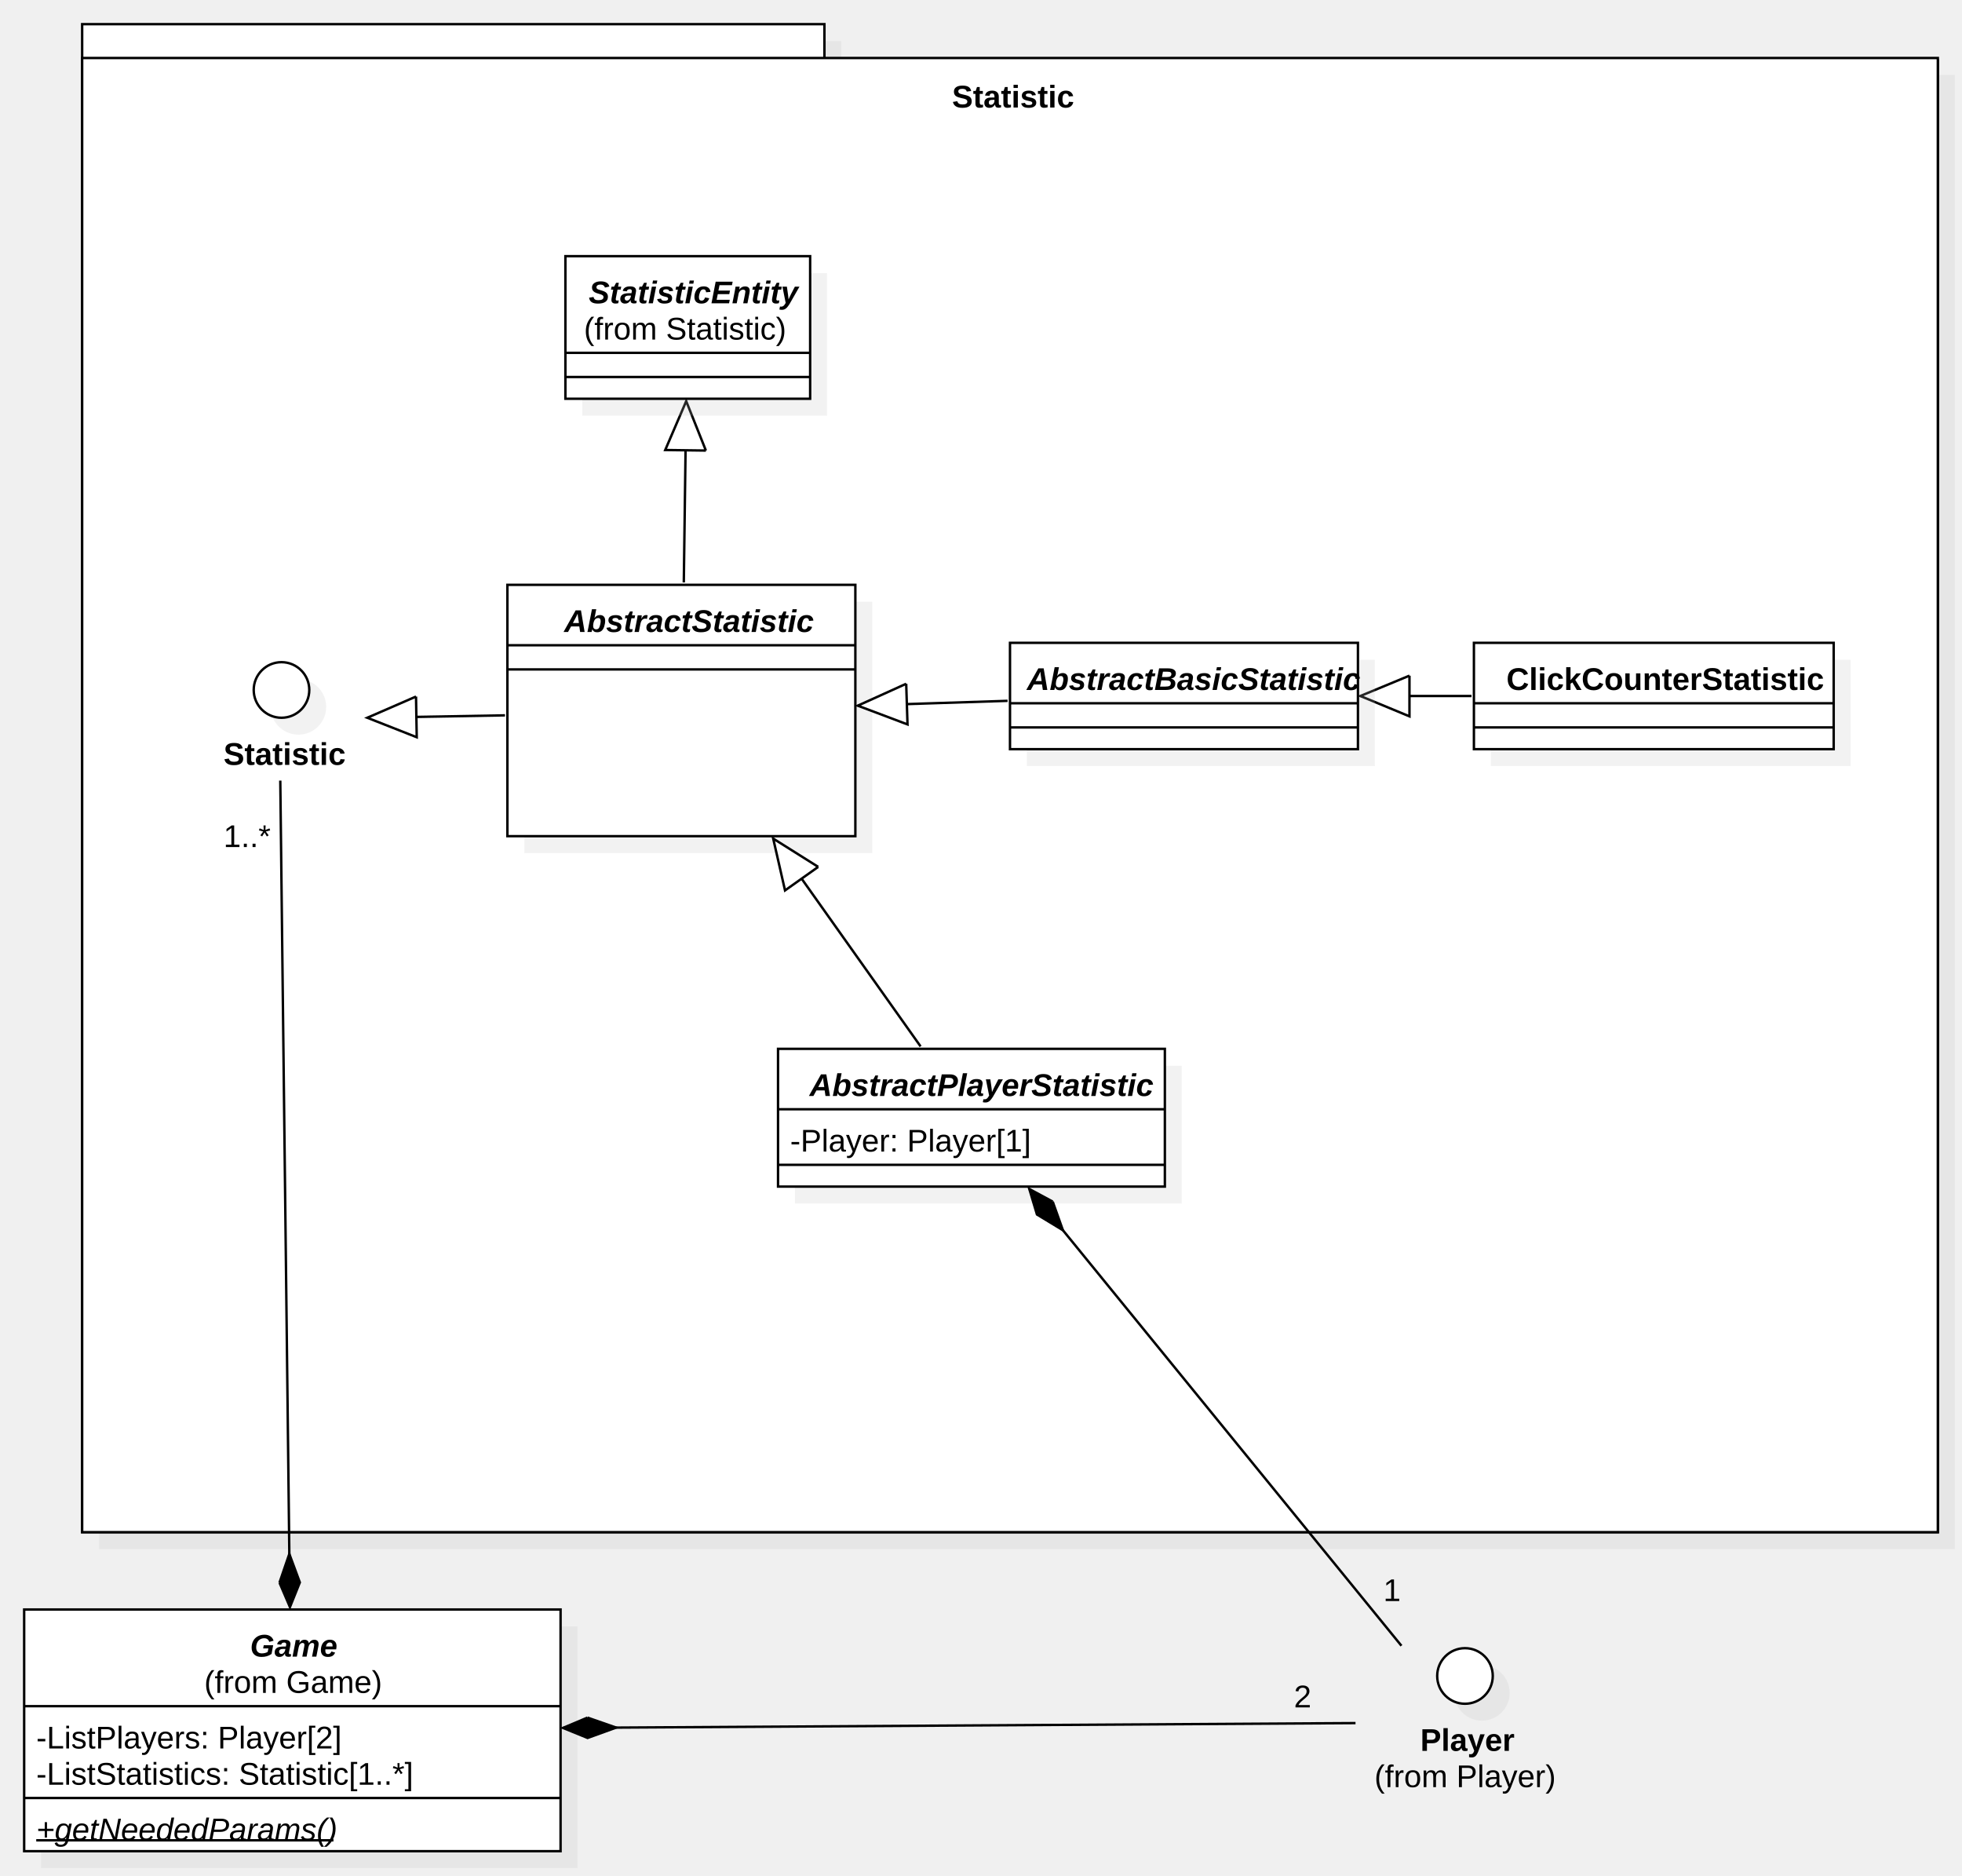
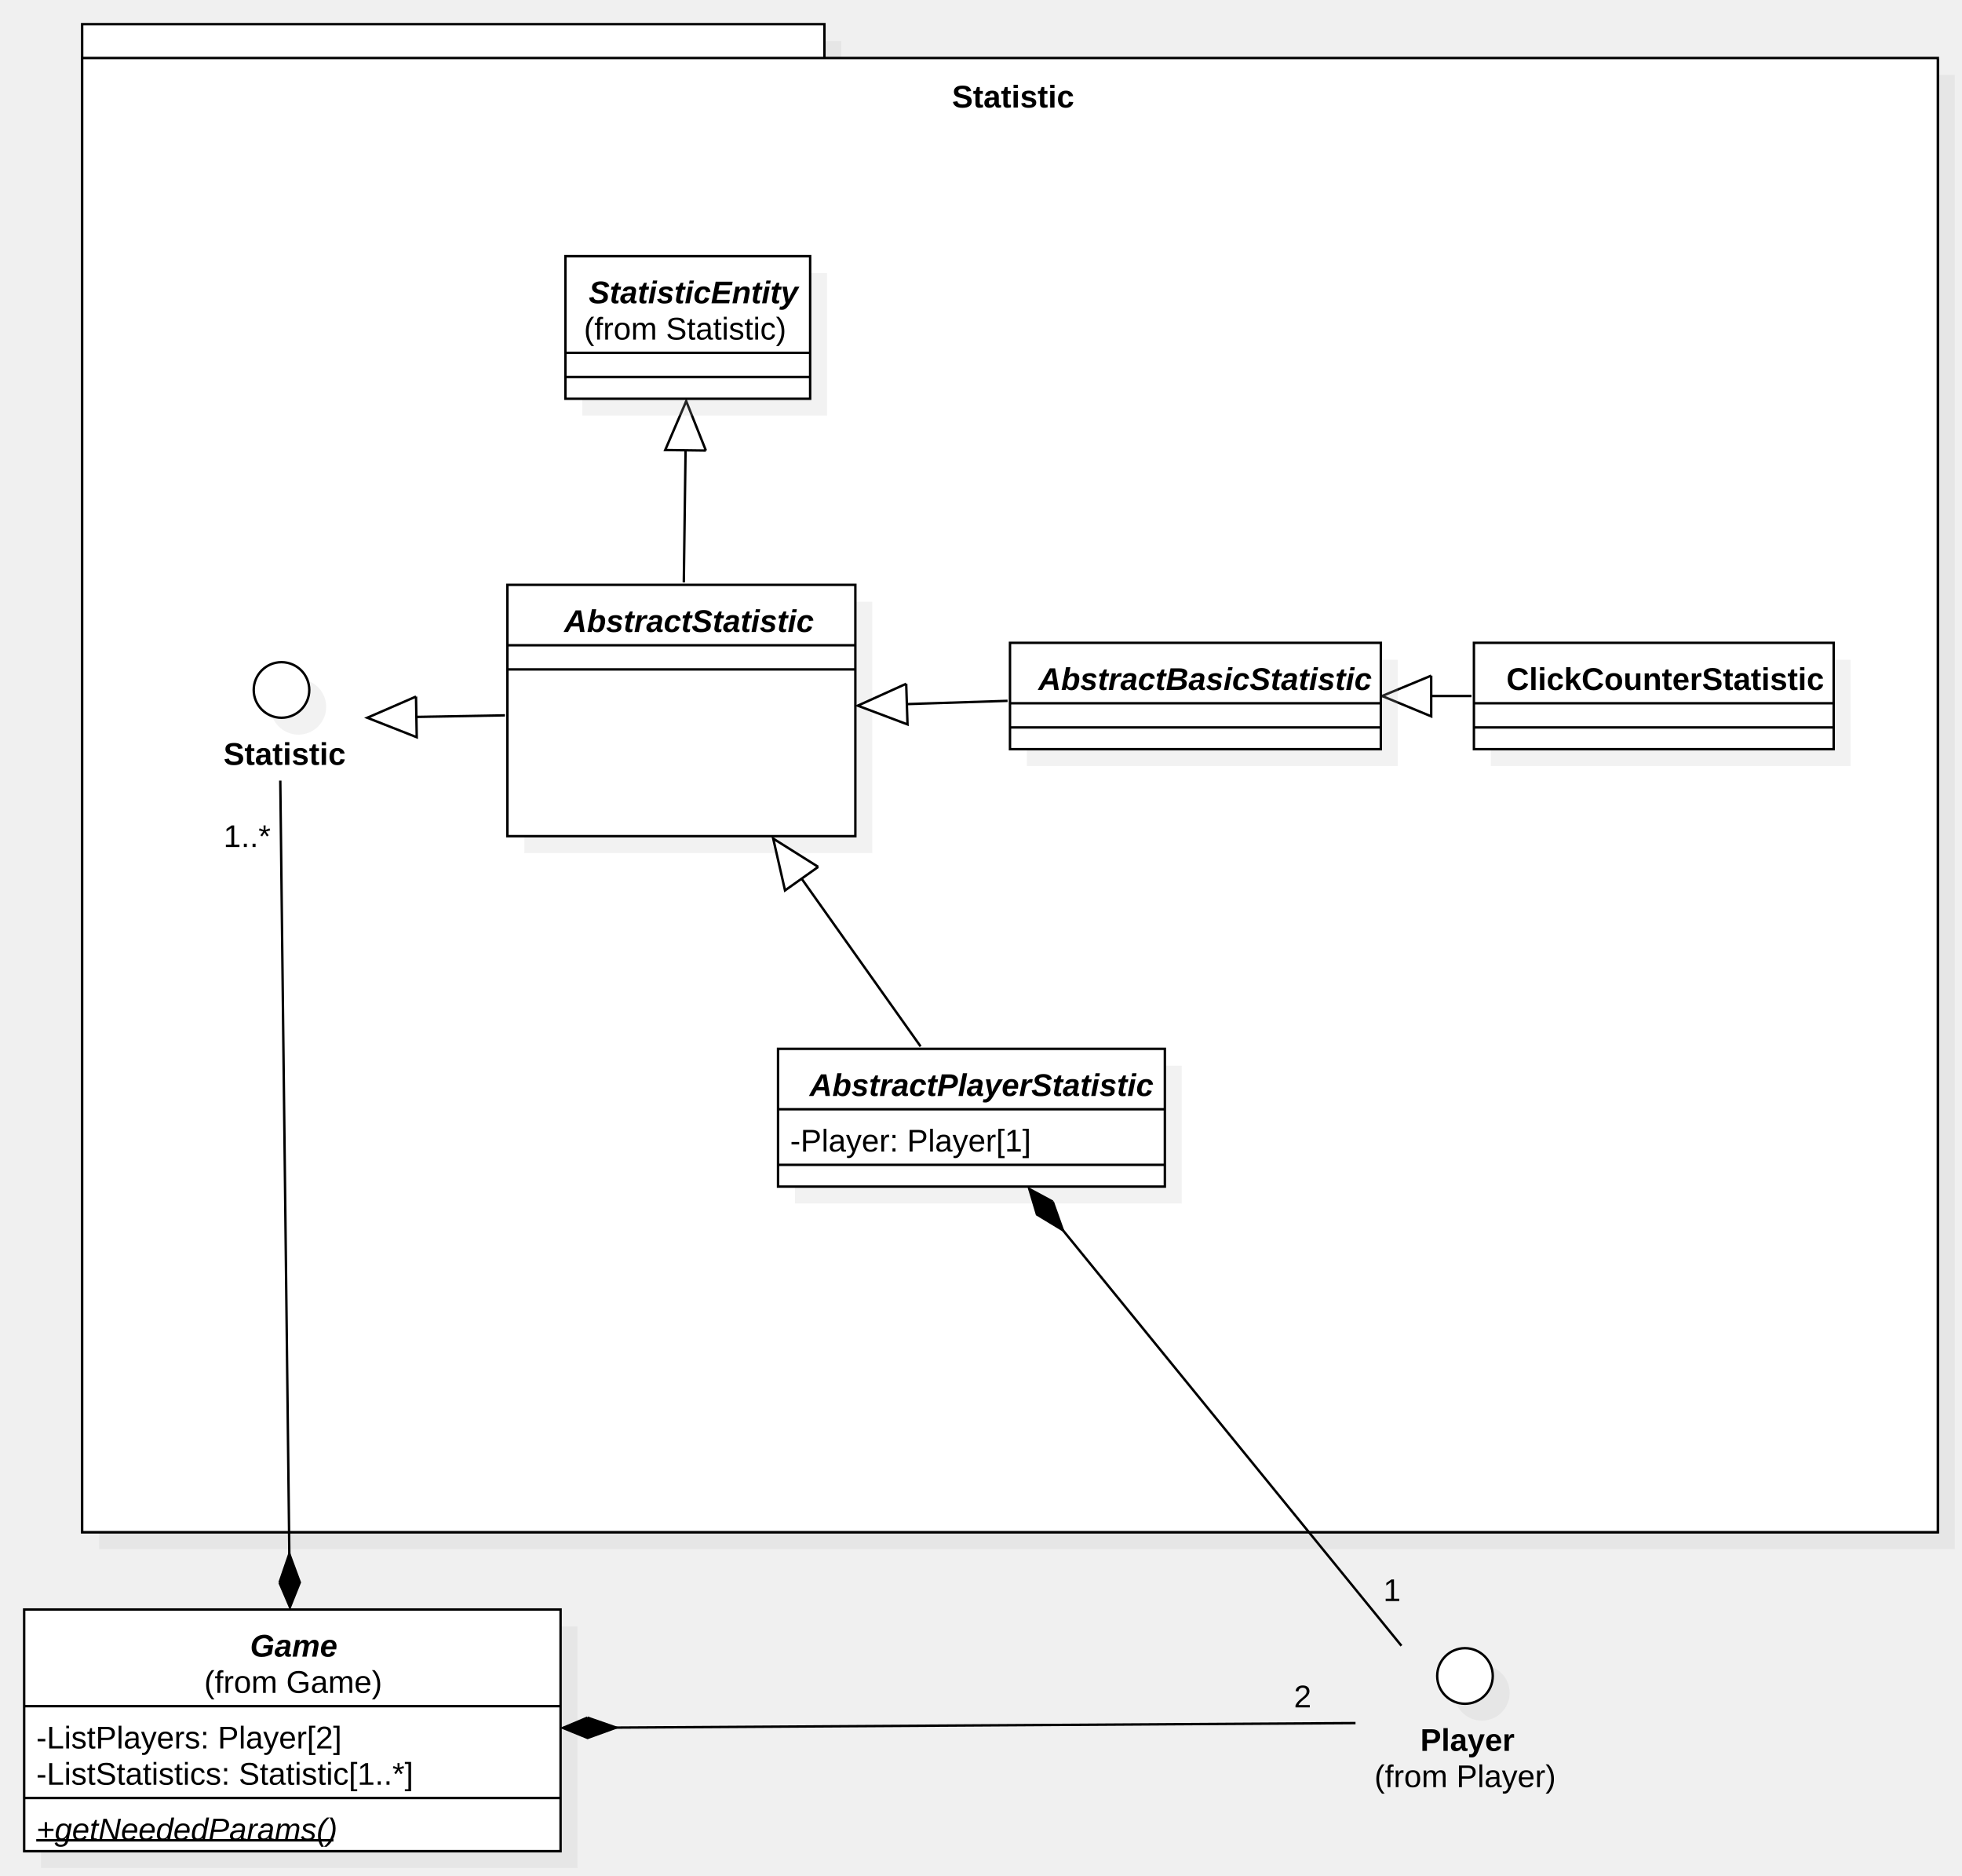
<svg xmlns="http://www.w3.org/2000/svg" version="1.1" width="812" height="776">
  <defs />
  <g>
    <g transform="translate(-6,-62) scale(1,1)">
      <rect fill="#C0C0C0" stroke="none" x="47" y="79" width="307.2" height="15" opacity="0.2" />
    </g>
    <g transform="translate(-6,-62) scale(1,1)">
      <rect fill="#C0C0C0" stroke="none" x="47" y="93" width="768" height="610" opacity="0.2" />
    </g>
    <g transform="translate(-6,-62) scale(1,1)">
      <rect fill="#ffffff" stroke="none" x="40" y="87" width="768" height="609" />
    </g>
    <g transform="translate(-6,-62) scale(1,1)">
      <path fill="none" stroke="#000000" d="M 40 87 L 808 87 L 808 696 L 40 696 L 40 87 Z Z" stroke-miterlimit="10" />
    </g>
    <g transform="translate(-6,-62) scale(1,1)">
      <rect fill="#ffffff" stroke="none" x="40" y="72" width="307.2" height="15" />
    </g>
    <g transform="translate(-6,-62) scale(1,1)">
      <path fill="none" stroke="#000000" d="M 40 72 L 347.2 72 L 347.2 87 L 40 87 L 40 72 Z Z" stroke-miterlimit="10" />
    </g>
    <g transform="translate(-6,-62) scale(1,1)">
      <rect fill="#ffffff" stroke="none" x="40" y="86" width="768" height="610" />
    </g>
    <g transform="translate(-6,-62) scale(1,1)">
      <path fill="none" stroke="#000000" d="M 40 86 L 808 86 L 808 696 L 40 696 L 40 86 Z Z" stroke-miterlimit="10" />
    </g>
    <g transform="translate(-6,-62) scale(1,1)">
      <g>
        <path fill="none" stroke="none" />
        <text fill="#000000" stroke="none" font-family="Arial" font-size="13px" font-style="normal" font-weight="bold" text-decoration="none" x="400" y="106.5">Statistic</text>
      </g>
    </g>
    <g transform="translate(-6,-62) scale(1,1)">
      <rect fill="#C0C0C0" stroke="none" x="223" y="311" width="144" height="104" opacity="0.2" />
    </g>
    <g transform="translate(-6,-62) scale(1,1)">
      <rect fill="#ffffff" stroke="none" x="216" y="304" width="144" height="104" />
    </g>
    <g transform="translate(-6,-62) scale(1,1)">
      <path fill="none" stroke="#000000" d="M 216 304 L 360 304 L 360 408 L 216 408 L 216 304 Z Z" stroke-miterlimit="10" />
    </g>
    <g transform="translate(-6,-62) scale(1,1)">
      <path fill="none" stroke="#000000" d="M 216 329 L 360 329" stroke-miterlimit="10" />
    </g>
    <g transform="translate(-6,-62) scale(1,1)">
      <path fill="none" stroke="#000000" d="M 216 339 L 360 339" stroke-miterlimit="10" />
    </g>
    <g transform="translate(-6,-62) scale(1,1)">
      <g>
        <path fill="none" stroke="none" />
        <text fill="#000000" stroke="none" font-family="Arial" font-size="13px" font-style="italic" font-weight="bold" text-decoration="none" x="239.5" y="323.5">AbstractStatistic</text>
      </g>
    </g>
    <g transform="translate(-6,-62) scale(1,1)">
-       <path fill="none" stroke="#000000" d="M 615 350 L 569 350" stroke-miterlimit="10" />
-     </g>
-     <g transform="translate(-6,-62) scale(1,1)">
-       <path fill="#FFFFFF" stroke="none" d="M 589.325 341.581 L 569 350 L 589.325 358.419" />
-     </g>
-     <g transform="translate(-6,-62) scale(1,1)">
-       <path fill="none" stroke="#000000" d="M 589.325 341.581 L 569 350 L 589.325 358.419 L 589.325 341.581" stroke-miterlimit="10" />
+       <path fill="none" stroke="#000000" d="M 615 350 L 578 350" stroke-miterlimit="10" />
+     </g>
+     <g transform="translate(-6,-62) scale(1,1)">
+       <path fill="#FFFFFF" stroke="none" d="M 598.325 341.581 L 578 350 L 598.325 358.419" />
+     </g>
+     <g transform="translate(-6,-62) scale(1,1)">
+       <path fill="none" stroke="#000000" d="M 598.325 341.581 L 578 350 L 598.325 358.419 L 598.325 341.581" stroke-miterlimit="10" />
    </g>
    <g transform="translate(-6,-62) scale(1,1)">
      <rect fill="#C0C0C0" stroke="none" x="335" y="503" width="160.093" height="57" opacity="0.2" />
    </g>
    <g transform="translate(-6,-62) scale(1,1)">
      <rect fill="#ffffff" stroke="none" x="328" y="496" width="160.093" height="57" />
    </g>
    <g transform="translate(-6,-62) scale(1,1)">
      <path fill="none" stroke="#000000" d="M 328 496 L 488.093 496 L 488.093 553 L 328 553 L 328 496 Z Z" stroke-miterlimit="10" />
    </g>
    <g transform="translate(-6,-62) scale(1,1)">
      <path fill="none" stroke="#000000" d="M 328 521 L 488.093 521" stroke-miterlimit="10" />
    </g>
    <g transform="translate(-6,-62) scale(1,1)">
      <path fill="none" stroke="#000000" d="M 328 544 L 488.093 544" stroke-miterlimit="10" />
    </g>
    <g transform="translate(-6,-62) scale(1,1)">
      <g>
        <path fill="none" stroke="none" />
        <text fill="#000000" stroke="none" font-family="Arial" font-size="13px" font-style="italic" font-weight="bold" text-decoration="none" x="341.047" y="515.5">AbstractPlayerStatistic</text>
      </g>
    </g>
    <g transform="translate(-6,-62) scale(1,1)">
      <g>
        <path fill="none" stroke="none" />
        <text fill="#000000" stroke="none" font-family="Arial" font-size="13px" font-style="normal" font-weight="normal" text-decoration="none" x="333" y="538.5">-Player: Player[1]</text>
      </g>
    </g>
    <g transform="translate(-6,-62) scale(1,1)">
      <path fill="none" stroke="#000000" d="M 387 495 L 326 409" stroke-miterlimit="10" />
    </g>
    <g transform="translate(-6,-62) scale(1,1)">
      <path fill="#FFFFFF" stroke="none" d="M 344.626 420.708 L 326 409 L 330.892 430.449" />
    </g>
    <g transform="translate(-6,-62) scale(1,1)">
      <path fill="none" stroke="#000000" d="M 344.626 420.708 L 326 409 L 330.892 430.449 L 344.626 420.708" stroke-miterlimit="10" />
    </g>
    <g transform="translate(-6,-62) scale(1,1)">
      <rect fill="#C0C0C0" stroke="none" x="23" y="735" width="222" height="100" opacity="0.2" />
    </g>
    <g transform="translate(-6,-62) scale(1,1)">
      <rect fill="#ffffff" stroke="none" x="16" y="728" width="222" height="100" />
    </g>
    <g transform="translate(-6,-62) scale(1,1)">
      <path fill="none" stroke="#000000" d="M 16 728 L 238 728 L 238 828 L 16 828 L 16 728 Z Z" stroke-miterlimit="10" />
    </g>
    <g transform="translate(-6,-62) scale(1,1)">
      <path fill="none" stroke="#000000" d="M 16 768 L 238 768" stroke-miterlimit="10" />
    </g>
    <g transform="translate(-6,-62) scale(1,1)">
      <path fill="none" stroke="#000000" d="M 16 806 L 238 806" stroke-miterlimit="10" />
    </g>
    <g transform="translate(-6,-62) scale(1,1)">
      <g>
        <path fill="none" stroke="none" />
        <text fill="#000000" stroke="none" font-family="Arial" font-size="13px" font-style="italic" font-weight="bold" text-decoration="none" x="109.5" y="747.5">Game</text>
      </g>
    </g>
    <g transform="translate(-6,-62) scale(1,1)">
      <g>
        <path fill="none" stroke="none" />
        <text fill="#000000" stroke="none" font-family="Arial" font-size="13px" font-style="normal" font-weight="normal" text-decoration="none" x="90.5" y="762.5">(from Game)</text>
      </g>
    </g>
    <g transform="translate(-6,-62) scale(1,1)">
      <g>
        <path fill="none" stroke="none" />
        <text fill="#000000" stroke="none" font-family="Arial" font-size="13px" font-style="normal" font-weight="normal" text-decoration="none" x="21" y="785.5">-ListPlayers: Player[2]</text>
      </g>
    </g>
    <g transform="translate(-6,-62) scale(1,1)">
      <g>
        <path fill="none" stroke="none" />
        <text fill="#000000" stroke="none" font-family="Arial" font-size="13px" font-style="normal" font-weight="normal" text-decoration="none" x="21" y="800.5">-ListStatistics: Statistic[1..*]</text>
      </g>
    </g>
    <g transform="translate(-6,-62) scale(1,1)">
      <g>
        <path fill="none" stroke="none" />
        <text fill="#000000" stroke="none" font-family="Arial" font-size="13px" font-style="italic" font-weight="normal" text-decoration="none" x="21" y="823.5">+getNeededParams()</text>
        <path fill="none" stroke="#000000" d="M 21 823.5 L 144 823.5" stroke-miterlimit="10" />
      </g>
    </g>
    <g transform="translate(-6,-62) scale(1,1)">
      <path fill="none" stroke="#000000" d="M 289 303 L 290 228" stroke-miterlimit="10" />
    </g>
    <g transform="translate(-6,-62) scale(1,1)">
      <path fill="#FFFFFF" stroke="none" d="M 298.147 248.436 L 290 228 L 281.311 248.211" />
    </g>
    <g transform="translate(-6,-62) scale(1,1)">
      <path fill="none" stroke="#000000" d="M 298.147 248.436 L 290 228 L 281.311 248.211 L 298.147 248.436" stroke-miterlimit="10" />
    </g>
    <g transform="translate(-6,-62) scale(1,1)">
      <path fill="#C0C0C0" stroke="none" d="M 607.803 762.5 C 607.803 756.149 612.952 751 619.303 751 C 625.654 751 630.803 756.149 630.803 762.5 C 630.803 768.851 625.654 774 619.303 774 C 612.952 774 607.803 768.851 607.803 762.5 Z" opacity="0.2" />
    </g>
    <g transform="translate(-6,-62) scale(1,1)">
      <path fill="#ffffff" stroke="none" d="M 600.803 755.5 C 600.803 749.149 605.952 744 612.303 744 C 618.654 744 623.803 749.149 623.803 755.5 C 623.803 761.851 618.654 767 612.303 767 C 605.952 767 600.803 761.851 600.803 755.5 Z" />
    </g>
    <g transform="translate(-6,-62) scale(1,1)">
      <path fill="none" stroke="#000000" d="M 600.803 755.5 C 600.803 749.149 605.952 744 612.303 744 C 618.654 744 623.803 749.149 623.803 755.5 C 623.803 761.851 618.654 767 612.303 767 C 605.952 767 600.803 761.851 600.803 755.5 Z" stroke-miterlimit="10" />
    </g>
    <g transform="translate(-6,-62) scale(1,1)">
      <g>
        <path fill="none" stroke="none" />
        <text fill="#000000" stroke="none" font-family="Arial" font-size="13px" font-style="normal" font-weight="bold" text-decoration="none" x="593.803" y="786.5">Player</text>
      </g>
    </g>
    <g transform="translate(-6,-62) scale(1,1)">
      <g>
        <path fill="none" stroke="none" />
        <text fill="#000000" stroke="none" font-family="Arial" font-size="13px" font-style="normal" font-weight="normal" text-decoration="none" x="574.803" y="801.5">(from Player)</text>
      </g>
    </g>
    <g transform="translate(-6,-62) scale(1,1)">
      <path fill="none" stroke="#000000" d="M 567 775 L 239 777" stroke-miterlimit="10" />
    </g>
    <g transform="translate(-6,-62) scale(1,1)">
      <path fill="#000000" stroke="none" d="M 249.137 772.729 L 239 777 L 249.188 781.147 L 261 776.866" />
    </g>
    <g transform="translate(-6,-62) scale(1,1)">
      <path fill="none" stroke="#000000" d="M 249.137 772.729 L 239 777 L 249.188 781.147 L 261 776.866 L 249.137 772.729" stroke-miterlimit="10" />
    </g>
    <g transform="translate(-6,-62) scale(1,1)">
      <g>
        <path fill="none" stroke="none" />
        <text fill="#000000" stroke="none" font-family="Arial" font-size="13px" font-style="normal" font-weight="normal" text-decoration="none" x="541.5" y="768.5">2</text>
      </g>
    </g>
    <g transform="translate(-6,-62) scale(1,1)">
      <path fill="none" stroke="#000000" d="M 586 743 L 432 554" stroke-miterlimit="10" />
    </g>
    <g transform="translate(-6,-62) scale(1,1)">
      <path fill="#000000" stroke="none" d="M 441.683 559.219 L 432 554 L 435.156 564.537 L 445.897 571.055" />
    </g>
    <g transform="translate(-6,-62) scale(1,1)">
      <path fill="none" stroke="#000000" d="M 441.683 559.219 L 432 554 L 435.156 564.537 L 445.897 571.055 L 441.683 559.219" stroke-miterlimit="10" />
    </g>
    <g transform="translate(-6,-62) scale(1,1)">
      <g>
        <path fill="none" stroke="none" />
        <text fill="#000000" stroke="none" font-family="Arial" font-size="13px" font-style="normal" font-weight="normal" text-decoration="none" x="578.5" y="724.5">1</text>
      </g>
    </g>
    <g transform="translate(-6,-62) scale(1,1)">
      <path fill="#C0C0C0" stroke="none" d="M 118 354.5 C 118 348.149 123.149 343 129.5 343 C 135.851 343 141 348.149 141 354.5 C 141 360.851 135.851 366 129.5 366 C 123.149 366 118 360.851 118 354.5 Z" opacity="0.2" />
    </g>
    <g transform="translate(-6,-62) scale(1,1)">
      <path fill="#ffffff" stroke="none" d="M 111 347.5 C 111 341.149 116.149 336 122.5 336 C 128.851 336 134 341.149 134 347.5 C 134 353.851 128.851 359 122.5 359 C 116.149 359 111 353.851 111 347.5 Z" />
    </g>
    <g transform="translate(-6,-62) scale(1,1)">
      <path fill="none" stroke="#000000" d="M 111 347.5 C 111 341.149 116.149 336 122.5 336 C 128.851 336 134 341.149 134 347.5 C 134 353.851 128.851 359 122.5 359 C 116.149 359 111 353.851 111 347.5 Z" stroke-miterlimit="10" />
    </g>
    <g transform="translate(-6,-62) scale(1,1)">
      <g>
        <path fill="none" stroke="none" />
        <text fill="#000000" stroke="none" font-family="Arial" font-size="13px" font-style="normal" font-weight="bold" text-decoration="none" x="98.5" y="378.5">Statistic</text>
      </g>
    </g>
    <g transform="translate(-6,-62) scale(1,1)">
      <rect fill="#C0C0C0" stroke="none" x="247" y="175" width="101.289" height="59" opacity="0.2" />
    </g>
    <g transform="translate(-6,-62) scale(1,1)">
      <rect fill="#ffffff" stroke="none" x="240" y="168" width="101.289" height="59" />
    </g>
    <g transform="translate(-6,-62) scale(1,1)">
      <path fill="none" stroke="#000000" d="M 240 168 L 341.289 168 L 341.289 227 L 240 227 L 240 168 Z Z" stroke-miterlimit="10" />
    </g>
    <g transform="translate(-6,-62) scale(1,1)">
      <path fill="none" stroke="#000000" d="M 240 208 L 341.289 208" stroke-miterlimit="10" />
    </g>
    <g transform="translate(-6,-62) scale(1,1)">
      <path fill="none" stroke="#000000" d="M 240 218 L 341.289 218" stroke-miterlimit="10" />
    </g>
    <g transform="translate(-6,-62) scale(1,1)">
      <g>
        <path fill="none" stroke="none" />
        <text fill="#000000" stroke="none" font-family="Arial" font-size="13px" font-style="italic" font-weight="bold" text-decoration="none" x="249.644" y="187.5">StatisticEntity</text>
      </g>
    </g>
    <g transform="translate(-6,-62) scale(1,1)">
      <g>
        <path fill="none" stroke="none" />
        <text fill="#000000" stroke="none" font-family="Arial" font-size="13px" font-style="normal" font-weight="normal" text-decoration="none" x="247.644" y="202.5">(from Statistic)</text>
      </g>
    </g>
    <g transform="translate(-6,-62) scale(1,1)">
      <path fill="none" stroke="#000000" d="M 122 385 L 126 727" stroke-miterlimit="10" />
    </g>
    <g transform="translate(-6,-62) scale(1,1)">
      <path fill="#000000" stroke="none" d="M 121.672 716.887 L 126 727 L 130.09 716.789 L 125.743 705.002" />
    </g>
    <g transform="translate(-6,-62) scale(1,1)">
      <path fill="none" stroke="#000000" d="M 121.672 716.887 L 126 727 L 130.09 716.789 L 125.743 705.002 L 121.672 716.887" stroke-miterlimit="10" />
    </g>
    <g transform="translate(-6,-62) scale(1,1)">
      <g>
        <path fill="none" stroke="none" />
        <text fill="#000000" stroke="none" font-family="Arial" font-size="13px" font-style="normal" font-weight="normal" text-decoration="none" x="98.5" y="412.5">1..*</text>
      </g>
    </g>
    <g transform="translate(-6,-62) scale(1,1)">
      <path fill="none" stroke="#000000" d="M 215 358 L 158 359" stroke-miterlimit="10" />
    </g>
    <g transform="translate(-6,-62) scale(1,1)">
      <path fill="#FFFFFF" stroke="none" d="M 178.175 350.226 L 158 359 L 178.47 367.061" />
    </g>
    <g transform="translate(-6,-62) scale(1,1)">
      <path fill="none" stroke="#000000" d="M 178.175 350.226 L 158 359 L 178.47 367.061 L 178.175 350.226" stroke-miterlimit="10" />
    </g>
    <g transform="translate(-6,-62) scale(1,1)">
-       <rect fill="#C0C0C0" stroke="none" x="431" y="335" width="144" height="44" opacity="0.2" />
-     </g>
-     <g transform="translate(-6,-62) scale(1,1)">
-       <rect fill="#ffffff" stroke="none" x="424" y="328" width="144" height="44" />
-     </g>
-     <g transform="translate(-6,-62) scale(1,1)">
-       <path fill="none" stroke="#000000" d="M 424 328 L 568 328 L 568 372 L 424 372 L 424 328 Z Z" stroke-miterlimit="10" />
-     </g>
-     <g transform="translate(-6,-62) scale(1,1)">
-       <path fill="none" stroke="#000000" d="M 424 353 L 568 353" stroke-miterlimit="10" />
-     </g>
-     <g transform="translate(-6,-62) scale(1,1)">
-       <path fill="none" stroke="#000000" d="M 424 363 L 568 363" stroke-miterlimit="10" />
-     </g>
-     <g transform="translate(-6,-62) scale(1,1)">
-       <g>
-         <path fill="none" stroke="none" />
-         <text fill="#000000" stroke="none" font-family="Arial" font-size="13px" font-style="italic" font-weight="bold" text-decoration="none" x="431" y="347.5">AbstractBasicStatistic</text>
+       <rect fill="#C0C0C0" stroke="none" x="431" y="335" width="153.473" height="44" opacity="0.2" />
+     </g>
+     <g transform="translate(-6,-62) scale(1,1)">
+       <rect fill="#ffffff" stroke="none" x="424" y="328" width="153.473" height="44" />
+     </g>
+     <g transform="translate(-6,-62) scale(1,1)">
+       <path fill="none" stroke="#000000" d="M 424 328 L 577.473 328 L 577.473 372 L 424 372 L 424 328 Z Z" stroke-miterlimit="10" />
+     </g>
+     <g transform="translate(-6,-62) scale(1,1)">
+       <path fill="none" stroke="#000000" d="M 424 353 L 577.473 353" stroke-miterlimit="10" />
+     </g>
+     <g transform="translate(-6,-62) scale(1,1)">
+       <path fill="none" stroke="#000000" d="M 424 363 L 577.473 363" stroke-miterlimit="10" />
+     </g>
+     <g transform="translate(-6,-62) scale(1,1)">
+       <g>
+         <path fill="none" stroke="none" />
+         <text fill="#000000" stroke="none" font-family="Arial" font-size="13px" font-style="italic" font-weight="bold" text-decoration="none" x="435.736" y="347.5">AbstractBasicStatistic</text>
      </g>
    </g>
    <g transform="translate(-6,-62) scale(1,1)">
      <path fill="none" stroke="#000000" d="M 423 352 L 361 354" stroke-miterlimit="10" />
    </g>
    <g transform="translate(-6,-62) scale(1,1)">
      <path fill="#FFFFFF" stroke="none" d="M 381.043 344.93 L 361 354 L 381.586 361.759" />
    </g>
    <g transform="translate(-6,-62) scale(1,1)">
      <path fill="none" stroke="#000000" d="M 381.043 344.93 L 361 354 L 381.586 361.759 L 381.043 344.93" stroke-miterlimit="10" />
    </g>
    <g transform="translate(-6,-62) scale(1,1)">
      <rect fill="#C0C0C0" stroke="none" x="623" y="335" width="148.896" height="44" opacity="0.2" />
    </g>
    <g transform="translate(-6,-62) scale(1,1)">
      <rect fill="#ffffff" stroke="none" x="616" y="328" width="148.896" height="44" />
    </g>
    <g transform="translate(-6,-62) scale(1,1)">
      <path fill="none" stroke="#000000" d="M 616 328 L 764.896 328 L 764.896 372 L 616 372 L 616 328 Z Z" stroke-miterlimit="10" />
    </g>
    <g transform="translate(-6,-62) scale(1,1)">
      <path fill="none" stroke="#000000" d="M 616 353 L 764.896 353" stroke-miterlimit="10" />
    </g>
    <g transform="translate(-6,-62) scale(1,1)">
      <path fill="none" stroke="#000000" d="M 616 363 L 764.896 363" stroke-miterlimit="10" />
    </g>
    <g transform="translate(-6,-62) scale(1,1)">
      <g>
        <path fill="none" stroke="none" />
        <text fill="#000000" stroke="none" font-family="Arial" font-size="13px" font-style="normal" font-weight="bold" text-decoration="none" x="629.448" y="347.5">ClickCounterStatistic</text>
      </g>
    </g>
  </g>
</svg>
